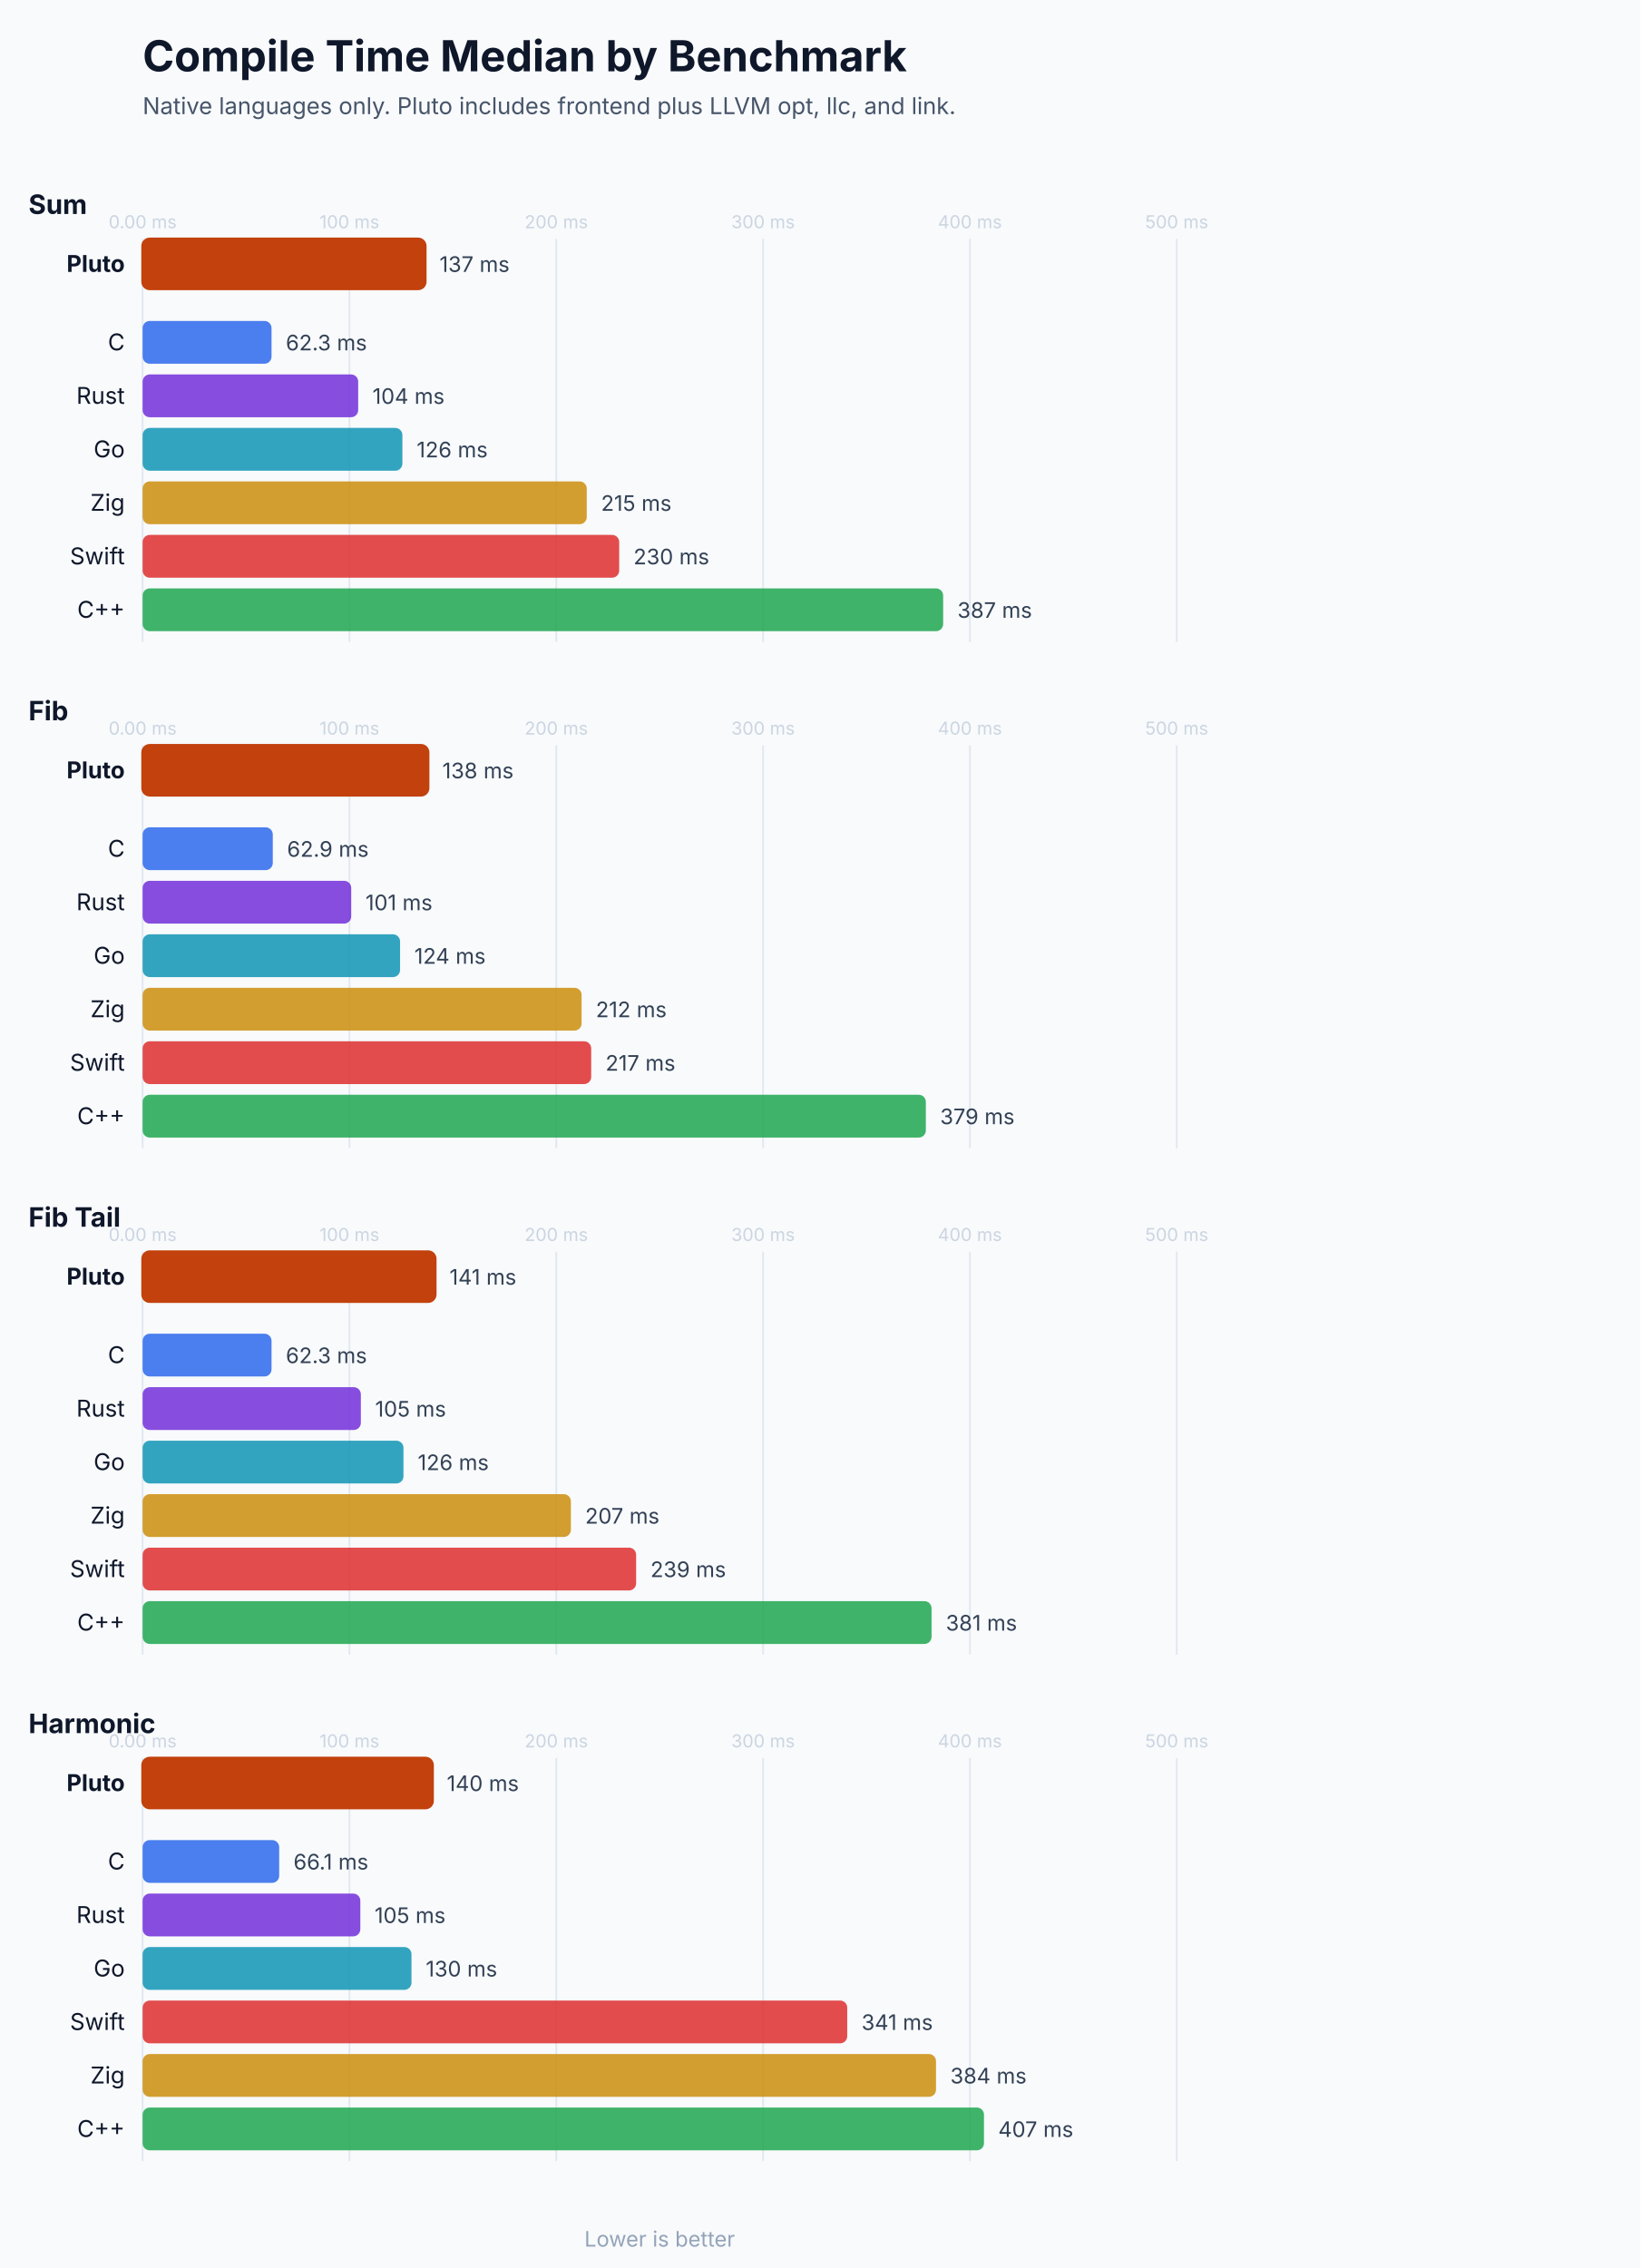
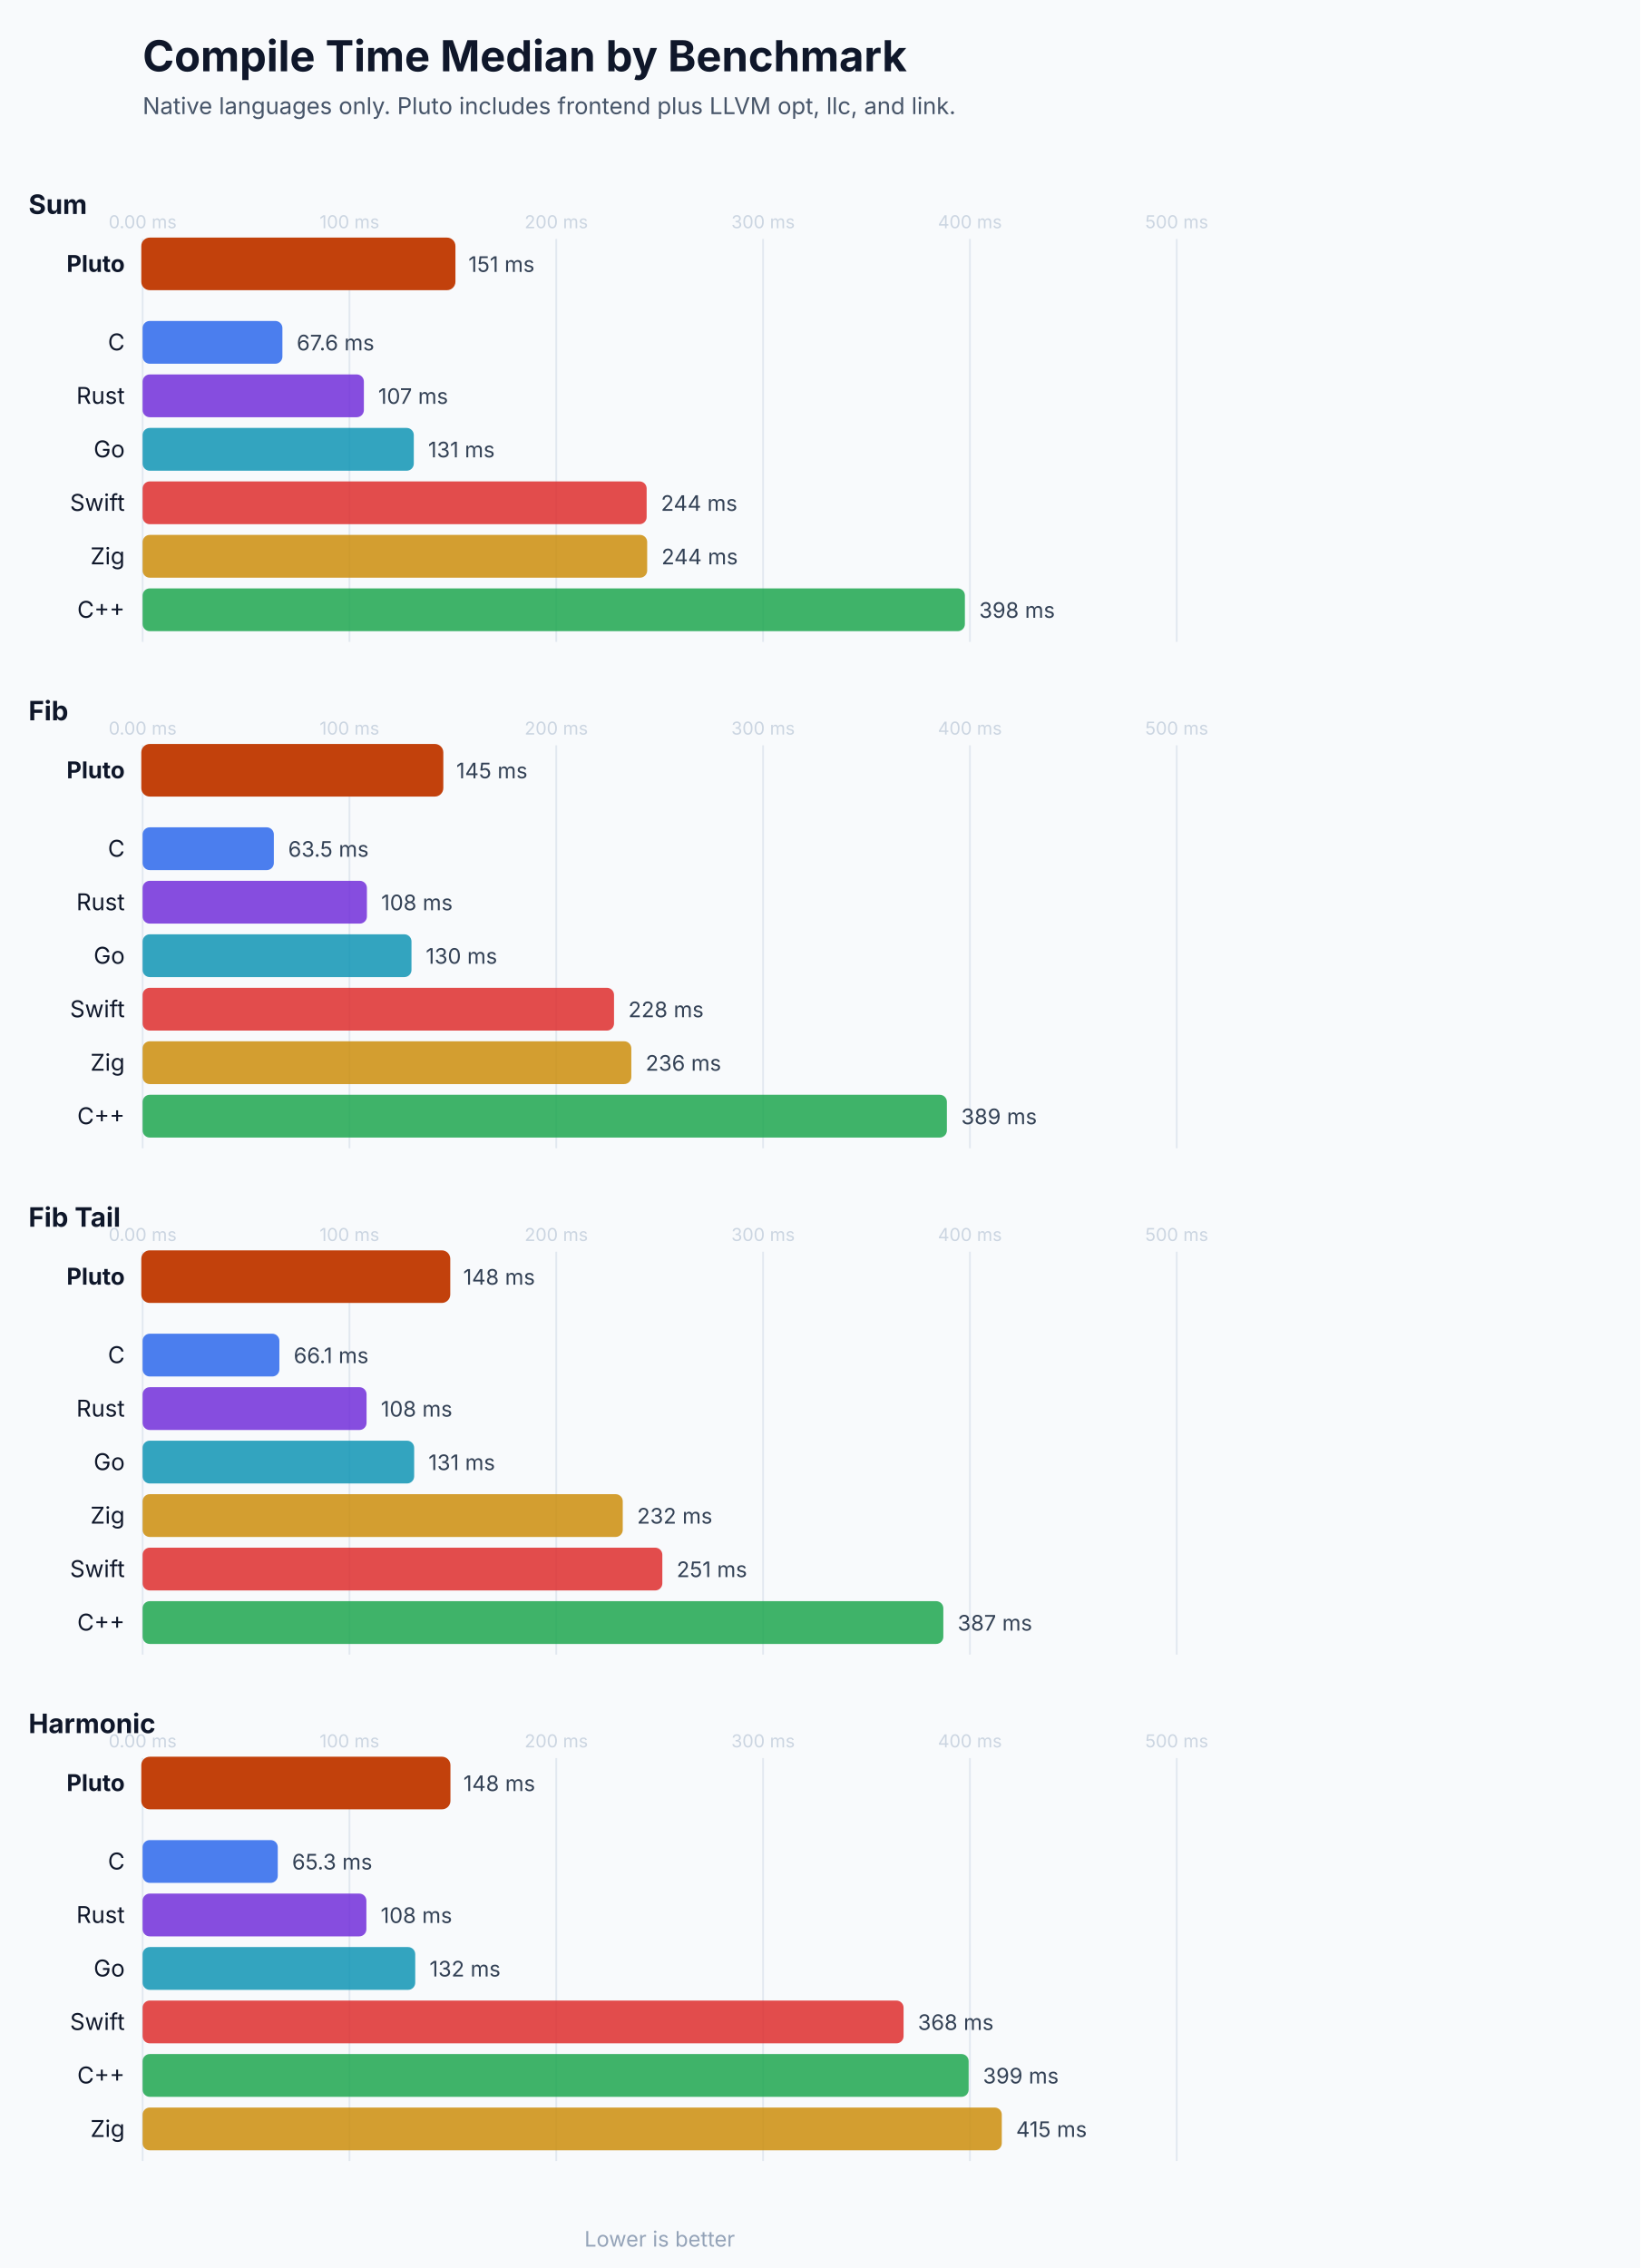
<svg xmlns="http://www.w3.org/2000/svg" width="920" height="1272" viewBox="0 0 920 1272" role="img" aria-labelledby="chart-title chart-desc">
  <rect width="920" height="1272" fill="#f8fafc" />
  <text x="80" y="40" fill="#0f172a" font-size="24" font-weight="700" font-family="ui-sans-serif, system-ui, -apple-system, BlinkMacSystemFont, sans-serif">Compile Time Median by Benchmark</text>
  <text x="80" y="64" fill="#475569" font-size="13" font-family="ui-sans-serif, system-ui, -apple-system, BlinkMacSystemFont, sans-serif">Native languages only. Pluto includes frontend plus LLVM opt, llc, and link.</text>
  <text x="16" y="120" fill="#0f172a" font-size="15" font-weight="700" font-family="ui-sans-serif, system-ui, -apple-system, BlinkMacSystemFont, sans-serif">Sum</text>
  <line x1="80.0" y1="134" x2="80.0" y2="360" stroke="#e2e8f0" stroke-width="1" />
  <text x="80.0" y="128" text-anchor="middle" fill="#cbd5e1" font-size="10" font-family="ui-sans-serif, system-ui, -apple-system, BlinkMacSystemFont, sans-serif">0.00 ms</text>
  <line x1="196.0" y1="134" x2="196.0" y2="360" stroke="#e2e8f0" stroke-width="1" />
  <text x="196.0" y="128" text-anchor="middle" fill="#cbd5e1" font-size="10" font-family="ui-sans-serif, system-ui, -apple-system, BlinkMacSystemFont, sans-serif">100 ms</text>
  <line x1="312.0" y1="134" x2="312.0" y2="360" stroke="#e2e8f0" stroke-width="1" />
  <text x="312.0" y="128" text-anchor="middle" fill="#cbd5e1" font-size="10" font-family="ui-sans-serif, system-ui, -apple-system, BlinkMacSystemFont, sans-serif">200 ms</text>
  <line x1="428.0" y1="134" x2="428.0" y2="360" stroke="#e2e8f0" stroke-width="1" />
  <text x="428.0" y="128" text-anchor="middle" fill="#cbd5e1" font-size="10" font-family="ui-sans-serif, system-ui, -apple-system, BlinkMacSystemFont, sans-serif">300 ms</text>
  <line x1="544.0" y1="134" x2="544.0" y2="360" stroke="#e2e8f0" stroke-width="1" />
  <text x="544.0" y="128" text-anchor="middle" fill="#cbd5e1" font-size="10" font-family="ui-sans-serif, system-ui, -apple-system, BlinkMacSystemFont, sans-serif">400 ms</text>
  <line x1="660.0" y1="134" x2="660.0" y2="360" stroke="#e2e8f0" stroke-width="1" />
  <text x="660.0" y="128" text-anchor="middle" fill="#cbd5e1" font-size="10" font-family="ui-sans-serif, system-ui, -apple-system, BlinkMacSystemFont, sans-serif">500 ms</text>
  <text x="70" y="152.5" text-anchor="end" fill="#0f172a" font-size="13" font-weight="700" font-family="ui-sans-serif, system-ui, -apple-system, BlinkMacSystemFont, sans-serif">Pluto</text>
-   <rect x="80" y="134" width="158.5" height="28" rx="4" fill="#c2410c" fill-opacity="1.0" stroke="#c2410c" stroke-width="1.5" />
-   <text x="246.5" y="152.5" fill="#334155" font-size="12" font-family="ui-sans-serif, system-ui, -apple-system, BlinkMacSystemFont, sans-serif">137 ms</text>
+   <rect x="80" y="134" width="174.7" height="28" rx="4" fill="#c2410c" fill-opacity="1.0" stroke="#c2410c" stroke-width="1.5" />
+   <text x="262.7" y="152.5" fill="#334155" font-size="12" font-family="ui-sans-serif, system-ui, -apple-system, BlinkMacSystemFont, sans-serif">151 ms</text>
  <text x="70" y="196.5" text-anchor="end" fill="#0f172a" font-size="13" font-weight="400" font-family="ui-sans-serif, system-ui, -apple-system, BlinkMacSystemFont, sans-serif">C</text>
-   <rect x="80" y="180" width="72.3" height="24" rx="4" fill="#2563eb" fill-opacity="0.82" />
-   <text x="160.3" y="196.5" fill="#334155" font-size="12" font-family="ui-sans-serif, system-ui, -apple-system, BlinkMacSystemFont, sans-serif">62.3 ms</text>
+   <rect x="80" y="180" width="78.4" height="24" rx="4" fill="#2563eb" fill-opacity="0.82" />
+   <text x="166.4" y="196.5" fill="#334155" font-size="12" font-family="ui-sans-serif, system-ui, -apple-system, BlinkMacSystemFont, sans-serif">67.6 ms</text>
  <text x="70" y="226.5" text-anchor="end" fill="#0f172a" font-size="13" font-weight="400" font-family="ui-sans-serif, system-ui, -apple-system, BlinkMacSystemFont, sans-serif">Rust</text>
-   <rect x="80" y="210" width="120.9" height="24" rx="4" fill="#6d28d9" fill-opacity="0.82" />
-   <text x="208.9" y="226.5" fill="#334155" font-size="12" font-family="ui-sans-serif, system-ui, -apple-system, BlinkMacSystemFont, sans-serif">104 ms</text>
+   <rect x="80" y="210" width="124.1" height="24" rx="4" fill="#6d28d9" fill-opacity="0.82" />
+   <text x="212.1" y="226.5" fill="#334155" font-size="12" font-family="ui-sans-serif, system-ui, -apple-system, BlinkMacSystemFont, sans-serif">107 ms</text>
  <text x="70" y="256.5" text-anchor="end" fill="#0f172a" font-size="13" font-weight="400" font-family="ui-sans-serif, system-ui, -apple-system, BlinkMacSystemFont, sans-serif">Go</text>
-   <rect x="80" y="240" width="145.7" height="24" rx="4" fill="#0891b2" fill-opacity="0.82" />
-   <text x="233.7" y="256.5" fill="#334155" font-size="12" font-family="ui-sans-serif, system-ui, -apple-system, BlinkMacSystemFont, sans-serif">126 ms</text>
-   <text x="70" y="286.5" text-anchor="end" fill="#0f172a" font-size="13" font-weight="400" font-family="ui-sans-serif, system-ui, -apple-system, BlinkMacSystemFont, sans-serif">Zig</text>
-   <rect x="80" y="270" width="249.1" height="24" rx="4" fill="#ca8a04" fill-opacity="0.82" />
-   <text x="337.1" y="286.5" fill="#334155" font-size="12" font-family="ui-sans-serif, system-ui, -apple-system, BlinkMacSystemFont, sans-serif">215 ms</text>
-   <text x="70" y="316.5" text-anchor="end" fill="#0f172a" font-size="13" font-weight="400" font-family="ui-sans-serif, system-ui, -apple-system, BlinkMacSystemFont, sans-serif">Swift</text>
-   <rect x="80" y="300" width="267.3" height="24" rx="4" fill="#dc2626" fill-opacity="0.82" />
-   <text x="355.3" y="316.5" fill="#334155" font-size="12" font-family="ui-sans-serif, system-ui, -apple-system, BlinkMacSystemFont, sans-serif">230 ms</text>
+   <rect x="80" y="240" width="152.1" height="24" rx="4" fill="#0891b2" fill-opacity="0.82" />
+   <text x="240.1" y="256.5" fill="#334155" font-size="12" font-family="ui-sans-serif, system-ui, -apple-system, BlinkMacSystemFont, sans-serif">131 ms</text>
+   <text x="70" y="286.5" text-anchor="end" fill="#0f172a" font-size="13" font-weight="400" font-family="ui-sans-serif, system-ui, -apple-system, BlinkMacSystemFont, sans-serif">Swift</text>
+   <rect x="80" y="270" width="282.7" height="24" rx="4" fill="#dc2626" fill-opacity="0.82" />
+   <text x="370.7" y="286.5" fill="#334155" font-size="12" font-family="ui-sans-serif, system-ui, -apple-system, BlinkMacSystemFont, sans-serif">244 ms</text>
+   <text x="70" y="316.5" text-anchor="end" fill="#0f172a" font-size="13" font-weight="400" font-family="ui-sans-serif, system-ui, -apple-system, BlinkMacSystemFont, sans-serif">Zig</text>
+   <rect x="80" y="300" width="283.0" height="24" rx="4" fill="#ca8a04" fill-opacity="0.82" />
+   <text x="371.0" y="316.5" fill="#334155" font-size="12" font-family="ui-sans-serif, system-ui, -apple-system, BlinkMacSystemFont, sans-serif">244 ms</text>
  <text x="70" y="346.5" text-anchor="end" fill="#0f172a" font-size="13" font-weight="400" font-family="ui-sans-serif, system-ui, -apple-system, BlinkMacSystemFont, sans-serif">C++</text>
-   <rect x="80" y="330" width="449.0" height="24" rx="4" fill="#16a34a" fill-opacity="0.82" />
-   <text x="537.0" y="346.5" fill="#334155" font-size="12" font-family="ui-sans-serif, system-ui, -apple-system, BlinkMacSystemFont, sans-serif">387 ms</text>
+   <rect x="80" y="330" width="461.2" height="24" rx="4" fill="#16a34a" fill-opacity="0.82" />
+   <text x="549.2" y="346.5" fill="#334155" font-size="12" font-family="ui-sans-serif, system-ui, -apple-system, BlinkMacSystemFont, sans-serif">398 ms</text>
  <text x="16" y="404" fill="#0f172a" font-size="15" font-weight="700" font-family="ui-sans-serif, system-ui, -apple-system, BlinkMacSystemFont, sans-serif">Fib</text>
  <line x1="80.0" y1="418" x2="80.0" y2="644" stroke="#e2e8f0" stroke-width="1" />
  <text x="80.0" y="412" text-anchor="middle" fill="#cbd5e1" font-size="10" font-family="ui-sans-serif, system-ui, -apple-system, BlinkMacSystemFont, sans-serif">0.00 ms</text>
  <line x1="196.0" y1="418" x2="196.0" y2="644" stroke="#e2e8f0" stroke-width="1" />
  <text x="196.0" y="412" text-anchor="middle" fill="#cbd5e1" font-size="10" font-family="ui-sans-serif, system-ui, -apple-system, BlinkMacSystemFont, sans-serif">100 ms</text>
  <line x1="312.0" y1="418" x2="312.0" y2="644" stroke="#e2e8f0" stroke-width="1" />
  <text x="312.0" y="412" text-anchor="middle" fill="#cbd5e1" font-size="10" font-family="ui-sans-serif, system-ui, -apple-system, BlinkMacSystemFont, sans-serif">200 ms</text>
  <line x1="428.0" y1="418" x2="428.0" y2="644" stroke="#e2e8f0" stroke-width="1" />
  <text x="428.0" y="412" text-anchor="middle" fill="#cbd5e1" font-size="10" font-family="ui-sans-serif, system-ui, -apple-system, BlinkMacSystemFont, sans-serif">300 ms</text>
  <line x1="544.0" y1="418" x2="544.0" y2="644" stroke="#e2e8f0" stroke-width="1" />
  <text x="544.0" y="412" text-anchor="middle" fill="#cbd5e1" font-size="10" font-family="ui-sans-serif, system-ui, -apple-system, BlinkMacSystemFont, sans-serif">400 ms</text>
  <line x1="660.0" y1="418" x2="660.0" y2="644" stroke="#e2e8f0" stroke-width="1" />
  <text x="660.0" y="412" text-anchor="middle" fill="#cbd5e1" font-size="10" font-family="ui-sans-serif, system-ui, -apple-system, BlinkMacSystemFont, sans-serif">500 ms</text>
  <text x="70" y="436.5" text-anchor="end" fill="#0f172a" font-size="13" font-weight="700" font-family="ui-sans-serif, system-ui, -apple-system, BlinkMacSystemFont, sans-serif">Pluto</text>
-   <rect x="80" y="418" width="160.1" height="28" rx="4" fill="#c2410c" fill-opacity="1.0" stroke="#c2410c" stroke-width="1.5" />
-   <text x="248.1" y="436.5" fill="#334155" font-size="12" font-family="ui-sans-serif, system-ui, -apple-system, BlinkMacSystemFont, sans-serif">138 ms</text>
+   <rect x="80" y="418" width="167.9" height="28" rx="4" fill="#c2410c" fill-opacity="1.0" stroke="#c2410c" stroke-width="1.5" />
+   <text x="255.9" y="436.5" fill="#334155" font-size="12" font-family="ui-sans-serif, system-ui, -apple-system, BlinkMacSystemFont, sans-serif">145 ms</text>
  <text x="70" y="480.5" text-anchor="end" fill="#0f172a" font-size="13" font-weight="400" font-family="ui-sans-serif, system-ui, -apple-system, BlinkMacSystemFont, sans-serif">C</text>
-   <rect x="80" y="464" width="73.0" height="24" rx="4" fill="#2563eb" fill-opacity="0.82" />
-   <text x="161.0" y="480.5" fill="#334155" font-size="12" font-family="ui-sans-serif, system-ui, -apple-system, BlinkMacSystemFont, sans-serif">62.9 ms</text>
+   <rect x="80" y="464" width="73.6" height="24" rx="4" fill="#2563eb" fill-opacity="0.82" />
+   <text x="161.6" y="480.5" fill="#334155" font-size="12" font-family="ui-sans-serif, system-ui, -apple-system, BlinkMacSystemFont, sans-serif">63.5 ms</text>
  <text x="70" y="510.5" text-anchor="end" fill="#0f172a" font-size="13" font-weight="400" font-family="ui-sans-serif, system-ui, -apple-system, BlinkMacSystemFont, sans-serif">Rust</text>
-   <rect x="80" y="494" width="117.0" height="24" rx="4" fill="#6d28d9" fill-opacity="0.82" />
-   <text x="205.0" y="510.5" fill="#334155" font-size="12" font-family="ui-sans-serif, system-ui, -apple-system, BlinkMacSystemFont, sans-serif">101 ms</text>
+   <rect x="80" y="494" width="125.8" height="24" rx="4" fill="#6d28d9" fill-opacity="0.82" />
+   <text x="213.8" y="510.5" fill="#334155" font-size="12" font-family="ui-sans-serif, system-ui, -apple-system, BlinkMacSystemFont, sans-serif">108 ms</text>
  <text x="70" y="540.5" text-anchor="end" fill="#0f172a" font-size="13" font-weight="400" font-family="ui-sans-serif, system-ui, -apple-system, BlinkMacSystemFont, sans-serif">Go</text>
-   <rect x="80" y="524" width="144.4" height="24" rx="4" fill="#0891b2" fill-opacity="0.82" />
-   <text x="232.4" y="540.5" fill="#334155" font-size="12" font-family="ui-sans-serif, system-ui, -apple-system, BlinkMacSystemFont, sans-serif">124 ms</text>
-   <text x="70" y="570.5" text-anchor="end" fill="#0f172a" font-size="13" font-weight="400" font-family="ui-sans-serif, system-ui, -apple-system, BlinkMacSystemFont, sans-serif">Zig</text>
-   <rect x="80" y="554" width="246.2" height="24" rx="4" fill="#ca8a04" fill-opacity="0.82" />
-   <text x="334.2" y="570.5" fill="#334155" font-size="12" font-family="ui-sans-serif, system-ui, -apple-system, BlinkMacSystemFont, sans-serif">212 ms</text>
-   <text x="70" y="600.5" text-anchor="end" fill="#0f172a" font-size="13" font-weight="400" font-family="ui-sans-serif, system-ui, -apple-system, BlinkMacSystemFont, sans-serif">Swift</text>
-   <rect x="80" y="584" width="251.6" height="24" rx="4" fill="#dc2626" fill-opacity="0.82" />
-   <text x="339.6" y="600.5" fill="#334155" font-size="12" font-family="ui-sans-serif, system-ui, -apple-system, BlinkMacSystemFont, sans-serif">217 ms</text>
+   <rect x="80" y="524" width="150.8" height="24" rx="4" fill="#0891b2" fill-opacity="0.82" />
+   <text x="238.8" y="540.5" fill="#334155" font-size="12" font-family="ui-sans-serif, system-ui, -apple-system, BlinkMacSystemFont, sans-serif">130 ms</text>
+   <text x="70" y="570.5" text-anchor="end" fill="#0f172a" font-size="13" font-weight="400" font-family="ui-sans-serif, system-ui, -apple-system, BlinkMacSystemFont, sans-serif">Swift</text>
+   <rect x="80" y="554" width="264.4" height="24" rx="4" fill="#dc2626" fill-opacity="0.82" />
+   <text x="352.4" y="570.5" fill="#334155" font-size="12" font-family="ui-sans-serif, system-ui, -apple-system, BlinkMacSystemFont, sans-serif">228 ms</text>
+   <text x="70" y="600.5" text-anchor="end" fill="#0f172a" font-size="13" font-weight="400" font-family="ui-sans-serif, system-ui, -apple-system, BlinkMacSystemFont, sans-serif">Zig</text>
+   <rect x="80" y="584" width="274.1" height="24" rx="4" fill="#ca8a04" fill-opacity="0.82" />
+   <text x="362.1" y="600.5" fill="#334155" font-size="12" font-family="ui-sans-serif, system-ui, -apple-system, BlinkMacSystemFont, sans-serif">236 ms</text>
  <text x="70" y="630.5" text-anchor="end" fill="#0f172a" font-size="13" font-weight="400" font-family="ui-sans-serif, system-ui, -apple-system, BlinkMacSystemFont, sans-serif">C++</text>
-   <rect x="80" y="614" width="439.3" height="24" rx="4" fill="#16a34a" fill-opacity="0.82" />
-   <text x="527.3" y="630.5" fill="#334155" font-size="12" font-family="ui-sans-serif, system-ui, -apple-system, BlinkMacSystemFont, sans-serif">379 ms</text>
+   <rect x="80" y="614" width="451.1" height="24" rx="4" fill="#16a34a" fill-opacity="0.82" />
+   <text x="539.1" y="630.5" fill="#334155" font-size="12" font-family="ui-sans-serif, system-ui, -apple-system, BlinkMacSystemFont, sans-serif">389 ms</text>
  <text x="16" y="688" fill="#0f172a" font-size="15" font-weight="700" font-family="ui-sans-serif, system-ui, -apple-system, BlinkMacSystemFont, sans-serif">Fib Tail</text>
  <line x1="80.0" y1="702" x2="80.0" y2="928" stroke="#e2e8f0" stroke-width="1" />
  <text x="80.0" y="696" text-anchor="middle" fill="#cbd5e1" font-size="10" font-family="ui-sans-serif, system-ui, -apple-system, BlinkMacSystemFont, sans-serif">0.00 ms</text>
  <line x1="196.0" y1="702" x2="196.0" y2="928" stroke="#e2e8f0" stroke-width="1" />
  <text x="196.0" y="696" text-anchor="middle" fill="#cbd5e1" font-size="10" font-family="ui-sans-serif, system-ui, -apple-system, BlinkMacSystemFont, sans-serif">100 ms</text>
  <line x1="312.0" y1="702" x2="312.0" y2="928" stroke="#e2e8f0" stroke-width="1" />
  <text x="312.0" y="696" text-anchor="middle" fill="#cbd5e1" font-size="10" font-family="ui-sans-serif, system-ui, -apple-system, BlinkMacSystemFont, sans-serif">200 ms</text>
  <line x1="428.0" y1="702" x2="428.0" y2="928" stroke="#e2e8f0" stroke-width="1" />
  <text x="428.0" y="696" text-anchor="middle" fill="#cbd5e1" font-size="10" font-family="ui-sans-serif, system-ui, -apple-system, BlinkMacSystemFont, sans-serif">300 ms</text>
  <line x1="544.0" y1="702" x2="544.0" y2="928" stroke="#e2e8f0" stroke-width="1" />
  <text x="544.0" y="696" text-anchor="middle" fill="#cbd5e1" font-size="10" font-family="ui-sans-serif, system-ui, -apple-system, BlinkMacSystemFont, sans-serif">400 ms</text>
  <line x1="660.0" y1="702" x2="660.0" y2="928" stroke="#e2e8f0" stroke-width="1" />
  <text x="660.0" y="696" text-anchor="middle" fill="#cbd5e1" font-size="10" font-family="ui-sans-serif, system-ui, -apple-system, BlinkMacSystemFont, sans-serif">500 ms</text>
  <text x="70" y="720.5" text-anchor="end" fill="#0f172a" font-size="13" font-weight="700" font-family="ui-sans-serif, system-ui, -apple-system, BlinkMacSystemFont, sans-serif">Pluto</text>
-   <rect x="80" y="702" width="164.1" height="28" rx="4" fill="#c2410c" fill-opacity="1.0" stroke="#c2410c" stroke-width="1.5" />
-   <text x="252.1" y="720.5" fill="#334155" font-size="12" font-family="ui-sans-serif, system-ui, -apple-system, BlinkMacSystemFont, sans-serif">141 ms</text>
+   <rect x="80" y="702" width="171.8" height="28" rx="4" fill="#c2410c" fill-opacity="1.0" stroke="#c2410c" stroke-width="1.5" />
+   <text x="259.8" y="720.5" fill="#334155" font-size="12" font-family="ui-sans-serif, system-ui, -apple-system, BlinkMacSystemFont, sans-serif">148 ms</text>
  <text x="70" y="764.5" text-anchor="end" fill="#0f172a" font-size="13" font-weight="400" font-family="ui-sans-serif, system-ui, -apple-system, BlinkMacSystemFont, sans-serif">C</text>
-   <rect x="80" y="748" width="72.3" height="24" rx="4" fill="#2563eb" fill-opacity="0.82" />
-   <text x="160.3" y="764.5" fill="#334155" font-size="12" font-family="ui-sans-serif, system-ui, -apple-system, BlinkMacSystemFont, sans-serif">62.3 ms</text>
+   <rect x="80" y="748" width="76.7" height="24" rx="4" fill="#2563eb" fill-opacity="0.82" />
+   <text x="164.7" y="764.5" fill="#334155" font-size="12" font-family="ui-sans-serif, system-ui, -apple-system, BlinkMacSystemFont, sans-serif">66.1 ms</text>
  <text x="70" y="794.5" text-anchor="end" fill="#0f172a" font-size="13" font-weight="400" font-family="ui-sans-serif, system-ui, -apple-system, BlinkMacSystemFont, sans-serif">Rust</text>
-   <rect x="80" y="778" width="122.4" height="24" rx="4" fill="#6d28d9" fill-opacity="0.82" />
-   <text x="210.4" y="794.5" fill="#334155" font-size="12" font-family="ui-sans-serif, system-ui, -apple-system, BlinkMacSystemFont, sans-serif">105 ms</text>
+   <rect x="80" y="778" width="125.6" height="24" rx="4" fill="#6d28d9" fill-opacity="0.82" />
+   <text x="213.6" y="794.5" fill="#334155" font-size="12" font-family="ui-sans-serif, system-ui, -apple-system, BlinkMacSystemFont, sans-serif">108 ms</text>
  <text x="70" y="824.5" text-anchor="end" fill="#0f172a" font-size="13" font-weight="400" font-family="ui-sans-serif, system-ui, -apple-system, BlinkMacSystemFont, sans-serif">Go</text>
-   <rect x="80" y="808" width="146.3" height="24" rx="4" fill="#0891b2" fill-opacity="0.82" />
-   <text x="234.3" y="824.5" fill="#334155" font-size="12" font-family="ui-sans-serif, system-ui, -apple-system, BlinkMacSystemFont, sans-serif">126 ms</text>
+   <rect x="80" y="808" width="152.3" height="24" rx="4" fill="#0891b2" fill-opacity="0.82" />
+   <text x="240.3" y="824.5" fill="#334155" font-size="12" font-family="ui-sans-serif, system-ui, -apple-system, BlinkMacSystemFont, sans-serif">131 ms</text>
  <text x="70" y="854.5" text-anchor="end" fill="#0f172a" font-size="13" font-weight="400" font-family="ui-sans-serif, system-ui, -apple-system, BlinkMacSystemFont, sans-serif">Zig</text>
-   <rect x="80" y="838" width="240.2" height="24" rx="4" fill="#ca8a04" fill-opacity="0.82" />
-   <text x="328.2" y="854.5" fill="#334155" font-size="12" font-family="ui-sans-serif, system-ui, -apple-system, BlinkMacSystemFont, sans-serif">207 ms</text>
+   <rect x="80" y="838" width="269.3" height="24" rx="4" fill="#ca8a04" fill-opacity="0.82" />
+   <text x="357.3" y="854.5" fill="#334155" font-size="12" font-family="ui-sans-serif, system-ui, -apple-system, BlinkMacSystemFont, sans-serif">232 ms</text>
  <text x="70" y="884.5" text-anchor="end" fill="#0f172a" font-size="13" font-weight="400" font-family="ui-sans-serif, system-ui, -apple-system, BlinkMacSystemFont, sans-serif">Swift</text>
-   <rect x="80" y="868" width="276.8" height="24" rx="4" fill="#dc2626" fill-opacity="0.82" />
-   <text x="364.8" y="884.5" fill="#334155" font-size="12" font-family="ui-sans-serif, system-ui, -apple-system, BlinkMacSystemFont, sans-serif">239 ms</text>
+   <rect x="80" y="868" width="291.5" height="24" rx="4" fill="#dc2626" fill-opacity="0.82" />
+   <text x="379.5" y="884.5" fill="#334155" font-size="12" font-family="ui-sans-serif, system-ui, -apple-system, BlinkMacSystemFont, sans-serif">251 ms</text>
  <text x="70" y="914.5" text-anchor="end" fill="#0f172a" font-size="13" font-weight="400" font-family="ui-sans-serif, system-ui, -apple-system, BlinkMacSystemFont, sans-serif">C++</text>
-   <rect x="80" y="898" width="442.5" height="24" rx="4" fill="#16a34a" fill-opacity="0.82" />
-   <text x="530.5" y="914.5" fill="#334155" font-size="12" font-family="ui-sans-serif, system-ui, -apple-system, BlinkMacSystemFont, sans-serif">381 ms</text>
+   <rect x="80" y="898" width="449.1" height="24" rx="4" fill="#16a34a" fill-opacity="0.82" />
+   <text x="537.1" y="914.5" fill="#334155" font-size="12" font-family="ui-sans-serif, system-ui, -apple-system, BlinkMacSystemFont, sans-serif">387 ms</text>
  <text x="16" y="972" fill="#0f172a" font-size="15" font-weight="700" font-family="ui-sans-serif, system-ui, -apple-system, BlinkMacSystemFont, sans-serif">Harmonic</text>
  <line x1="80.0" y1="986" x2="80.0" y2="1212" stroke="#e2e8f0" stroke-width="1" />
  <text x="80.0" y="980" text-anchor="middle" fill="#cbd5e1" font-size="10" font-family="ui-sans-serif, system-ui, -apple-system, BlinkMacSystemFont, sans-serif">0.00 ms</text>
  <line x1="196.0" y1="986" x2="196.0" y2="1212" stroke="#e2e8f0" stroke-width="1" />
  <text x="196.0" y="980" text-anchor="middle" fill="#cbd5e1" font-size="10" font-family="ui-sans-serif, system-ui, -apple-system, BlinkMacSystemFont, sans-serif">100 ms</text>
  <line x1="312.0" y1="986" x2="312.0" y2="1212" stroke="#e2e8f0" stroke-width="1" />
  <text x="312.0" y="980" text-anchor="middle" fill="#cbd5e1" font-size="10" font-family="ui-sans-serif, system-ui, -apple-system, BlinkMacSystemFont, sans-serif">200 ms</text>
  <line x1="428.0" y1="986" x2="428.0" y2="1212" stroke="#e2e8f0" stroke-width="1" />
  <text x="428.0" y="980" text-anchor="middle" fill="#cbd5e1" font-size="10" font-family="ui-sans-serif, system-ui, -apple-system, BlinkMacSystemFont, sans-serif">300 ms</text>
  <line x1="544.0" y1="986" x2="544.0" y2="1212" stroke="#e2e8f0" stroke-width="1" />
  <text x="544.0" y="980" text-anchor="middle" fill="#cbd5e1" font-size="10" font-family="ui-sans-serif, system-ui, -apple-system, BlinkMacSystemFont, sans-serif">400 ms</text>
  <line x1="660.0" y1="986" x2="660.0" y2="1212" stroke="#e2e8f0" stroke-width="1" />
  <text x="660.0" y="980" text-anchor="middle" fill="#cbd5e1" font-size="10" font-family="ui-sans-serif, system-ui, -apple-system, BlinkMacSystemFont, sans-serif">500 ms</text>
  <text x="70" y="1004.5" text-anchor="end" fill="#0f172a" font-size="13" font-weight="700" font-family="ui-sans-serif, system-ui, -apple-system, BlinkMacSystemFont, sans-serif">Pluto</text>
-   <rect x="80" y="986" width="162.6" height="28" rx="4" fill="#c2410c" fill-opacity="1.0" stroke="#c2410c" stroke-width="1.5" />
-   <text x="250.6" y="1004.5" fill="#334155" font-size="12" font-family="ui-sans-serif, system-ui, -apple-system, BlinkMacSystemFont, sans-serif">140 ms</text>
+   <rect x="80" y="986" width="171.9" height="28" rx="4" fill="#c2410c" fill-opacity="1.0" stroke="#c2410c" stroke-width="1.5" />
+   <text x="259.9" y="1004.5" fill="#334155" font-size="12" font-family="ui-sans-serif, system-ui, -apple-system, BlinkMacSystemFont, sans-serif">148 ms</text>
  <text x="70" y="1048.5" text-anchor="end" fill="#0f172a" font-size="13" font-weight="400" font-family="ui-sans-serif, system-ui, -apple-system, BlinkMacSystemFont, sans-serif">C</text>
-   <rect x="80" y="1032" width="76.6" height="24" rx="4" fill="#2563eb" fill-opacity="0.82" />
-   <text x="164.6" y="1048.5" fill="#334155" font-size="12" font-family="ui-sans-serif, system-ui, -apple-system, BlinkMacSystemFont, sans-serif">66.1 ms</text>
+   <rect x="80" y="1032" width="75.8" height="24" rx="4" fill="#2563eb" fill-opacity="0.82" />
+   <text x="163.8" y="1048.5" fill="#334155" font-size="12" font-family="ui-sans-serif, system-ui, -apple-system, BlinkMacSystemFont, sans-serif">65.3 ms</text>
  <text x="70" y="1078.5" text-anchor="end" fill="#0f172a" font-size="13" font-weight="400" font-family="ui-sans-serif, system-ui, -apple-system, BlinkMacSystemFont, sans-serif">Rust</text>
-   <rect x="80" y="1062" width="122.1" height="24" rx="4" fill="#6d28d9" fill-opacity="0.82" />
-   <text x="210.1" y="1078.5" fill="#334155" font-size="12" font-family="ui-sans-serif, system-ui, -apple-system, BlinkMacSystemFont, sans-serif">105 ms</text>
+   <rect x="80" y="1062" width="125.5" height="24" rx="4" fill="#6d28d9" fill-opacity="0.82" />
+   <text x="213.5" y="1078.5" fill="#334155" font-size="12" font-family="ui-sans-serif, system-ui, -apple-system, BlinkMacSystemFont, sans-serif">108 ms</text>
  <text x="70" y="1108.5" text-anchor="end" fill="#0f172a" font-size="13" font-weight="400" font-family="ui-sans-serif, system-ui, -apple-system, BlinkMacSystemFont, sans-serif">Go</text>
-   <rect x="80" y="1092" width="150.8" height="24" rx="4" fill="#0891b2" fill-opacity="0.82" />
-   <text x="238.8" y="1108.5" fill="#334155" font-size="12" font-family="ui-sans-serif, system-ui, -apple-system, BlinkMacSystemFont, sans-serif">130 ms</text>
+   <rect x="80" y="1092" width="152.9" height="24" rx="4" fill="#0891b2" fill-opacity="0.82" />
+   <text x="240.9" y="1108.5" fill="#334155" font-size="12" font-family="ui-sans-serif, system-ui, -apple-system, BlinkMacSystemFont, sans-serif">132 ms</text>
  <text x="70" y="1138.5" text-anchor="end" fill="#0f172a" font-size="13" font-weight="400" font-family="ui-sans-serif, system-ui, -apple-system, BlinkMacSystemFont, sans-serif">Swift</text>
-   <rect x="80" y="1122" width="395.2" height="24" rx="4" fill="#dc2626" fill-opacity="0.82" />
-   <text x="483.2" y="1138.5" fill="#334155" font-size="12" font-family="ui-sans-serif, system-ui, -apple-system, BlinkMacSystemFont, sans-serif">341 ms</text>
-   <text x="70" y="1168.5" text-anchor="end" fill="#0f172a" font-size="13" font-weight="400" font-family="ui-sans-serif, system-ui, -apple-system, BlinkMacSystemFont, sans-serif">Zig</text>
-   <rect x="80" y="1152" width="445.0" height="24" rx="4" fill="#ca8a04" fill-opacity="0.82" />
-   <text x="533.0" y="1168.5" fill="#334155" font-size="12" font-family="ui-sans-serif, system-ui, -apple-system, BlinkMacSystemFont, sans-serif">384 ms</text>
-   <text x="70" y="1198.5" text-anchor="end" fill="#0f172a" font-size="13" font-weight="400" font-family="ui-sans-serif, system-ui, -apple-system, BlinkMacSystemFont, sans-serif">C++</text>
-   <rect x="80" y="1182" width="471.9" height="24" rx="4" fill="#16a34a" fill-opacity="0.82" />
-   <text x="559.9" y="1198.5" fill="#334155" font-size="12" font-family="ui-sans-serif, system-ui, -apple-system, BlinkMacSystemFont, sans-serif">407 ms</text>
+   <rect x="80" y="1122" width="426.8" height="24" rx="4" fill="#dc2626" fill-opacity="0.82" />
+   <text x="514.8" y="1138.5" fill="#334155" font-size="12" font-family="ui-sans-serif, system-ui, -apple-system, BlinkMacSystemFont, sans-serif">368 ms</text>
+   <text x="70" y="1168.5" text-anchor="end" fill="#0f172a" font-size="13" font-weight="400" font-family="ui-sans-serif, system-ui, -apple-system, BlinkMacSystemFont, sans-serif">C++</text>
+   <rect x="80" y="1152" width="463.3" height="24" rx="4" fill="#16a34a" fill-opacity="0.82" />
+   <text x="551.3" y="1168.5" fill="#334155" font-size="12" font-family="ui-sans-serif, system-ui, -apple-system, BlinkMacSystemFont, sans-serif">399 ms</text>
+   <text x="70" y="1198.5" text-anchor="end" fill="#0f172a" font-size="13" font-weight="400" font-family="ui-sans-serif, system-ui, -apple-system, BlinkMacSystemFont, sans-serif">Zig</text>
+   <rect x="80" y="1182" width="481.9" height="24" rx="4" fill="#ca8a04" fill-opacity="0.82" />
+   <text x="569.9" y="1198.5" fill="#334155" font-size="12" font-family="ui-sans-serif, system-ui, -apple-system, BlinkMacSystemFont, sans-serif">415 ms</text>
  <text x="370.0" y="1260" text-anchor="middle" fill="#94a3b8" font-size="12" font-family="ui-sans-serif, system-ui, -apple-system, BlinkMacSystemFont, sans-serif">Lower is better</text>
</svg>
